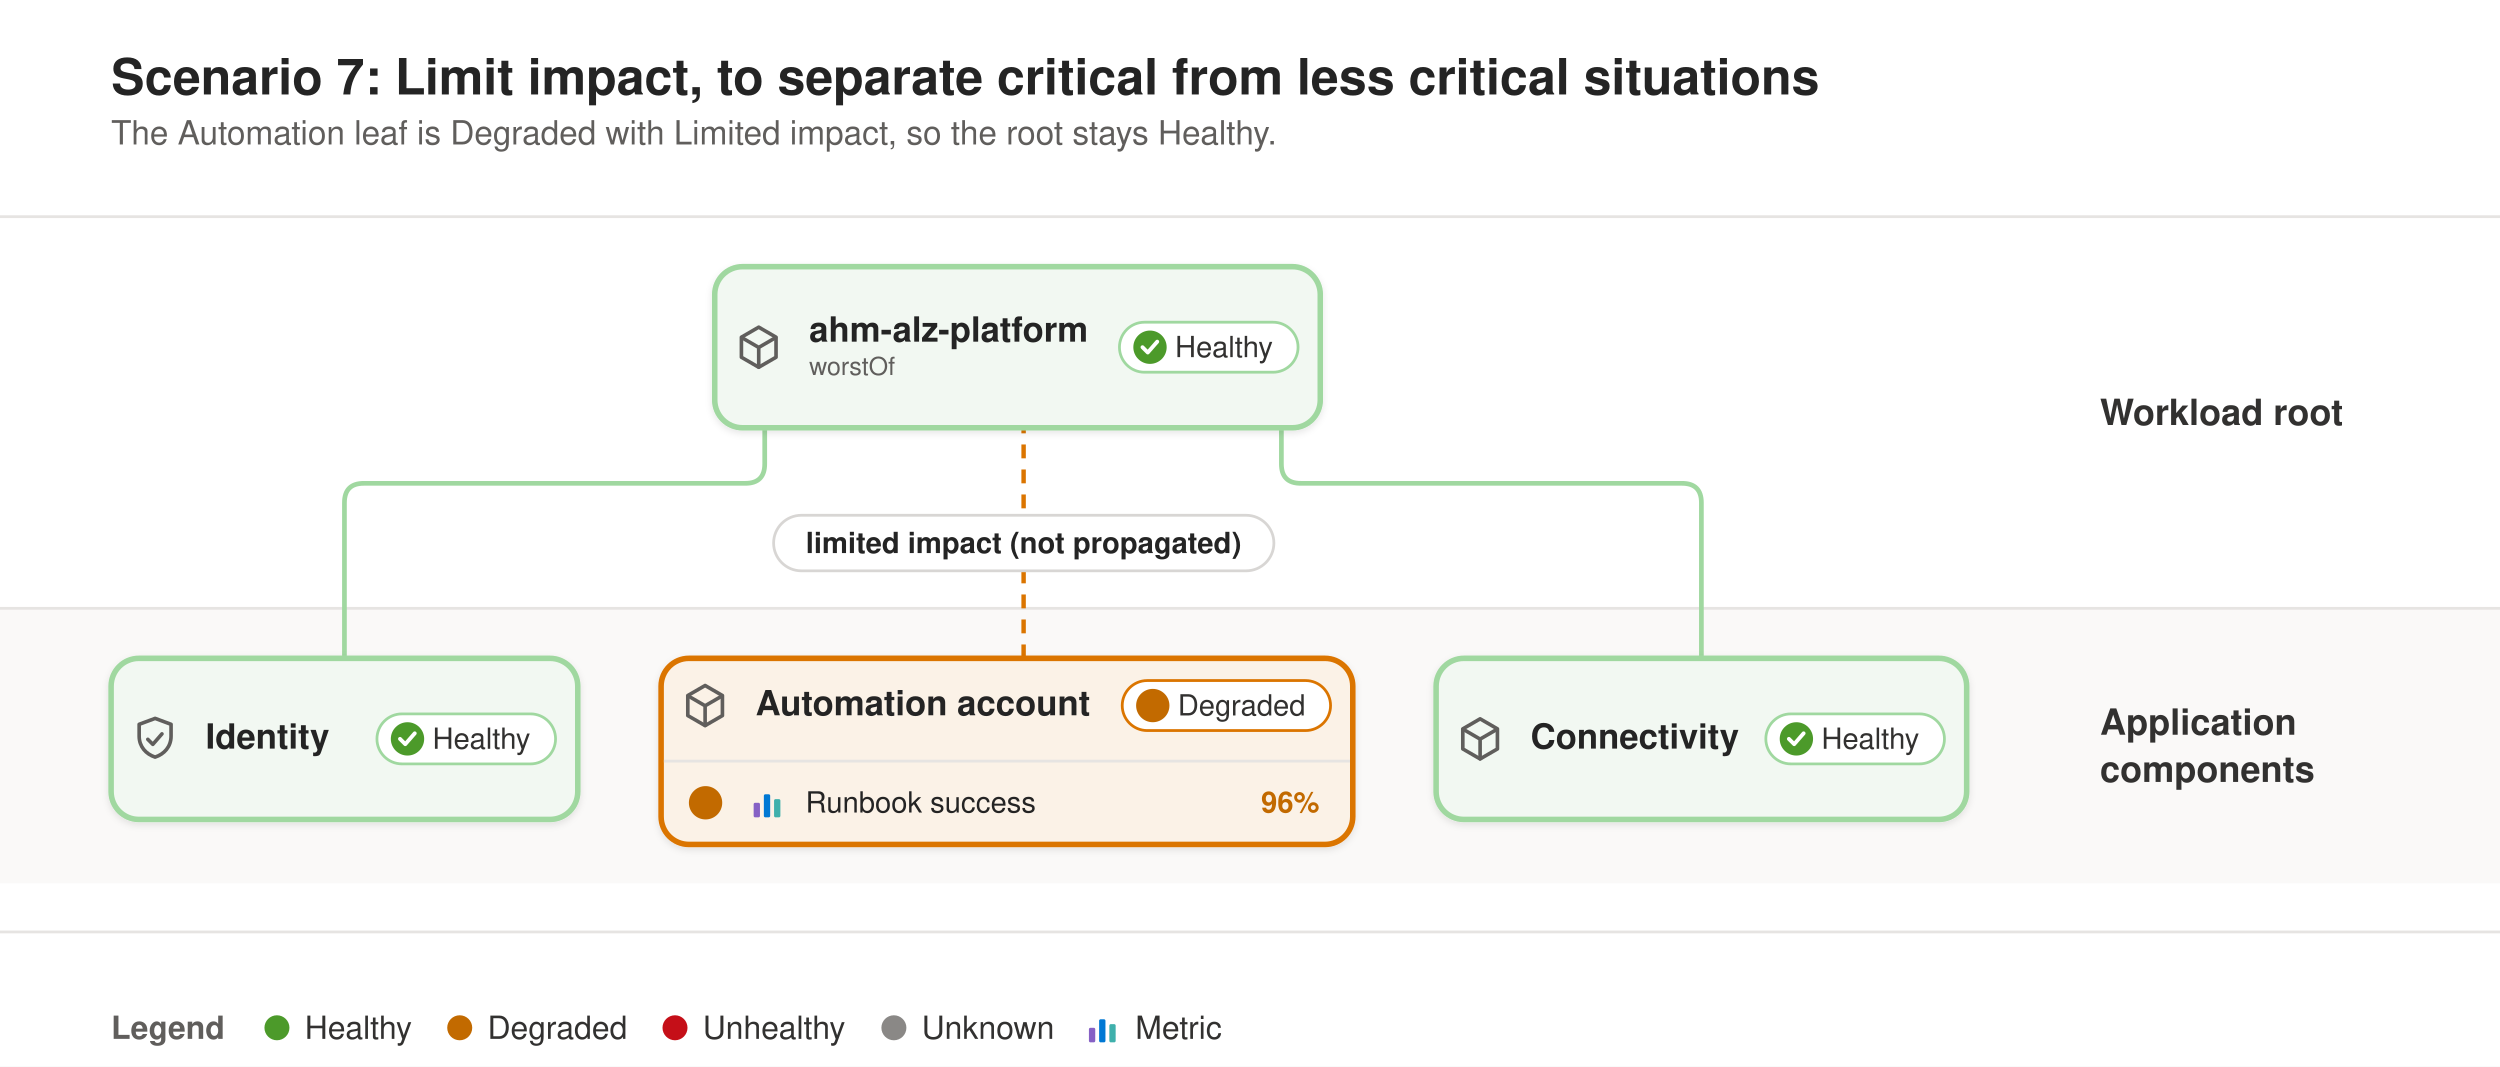
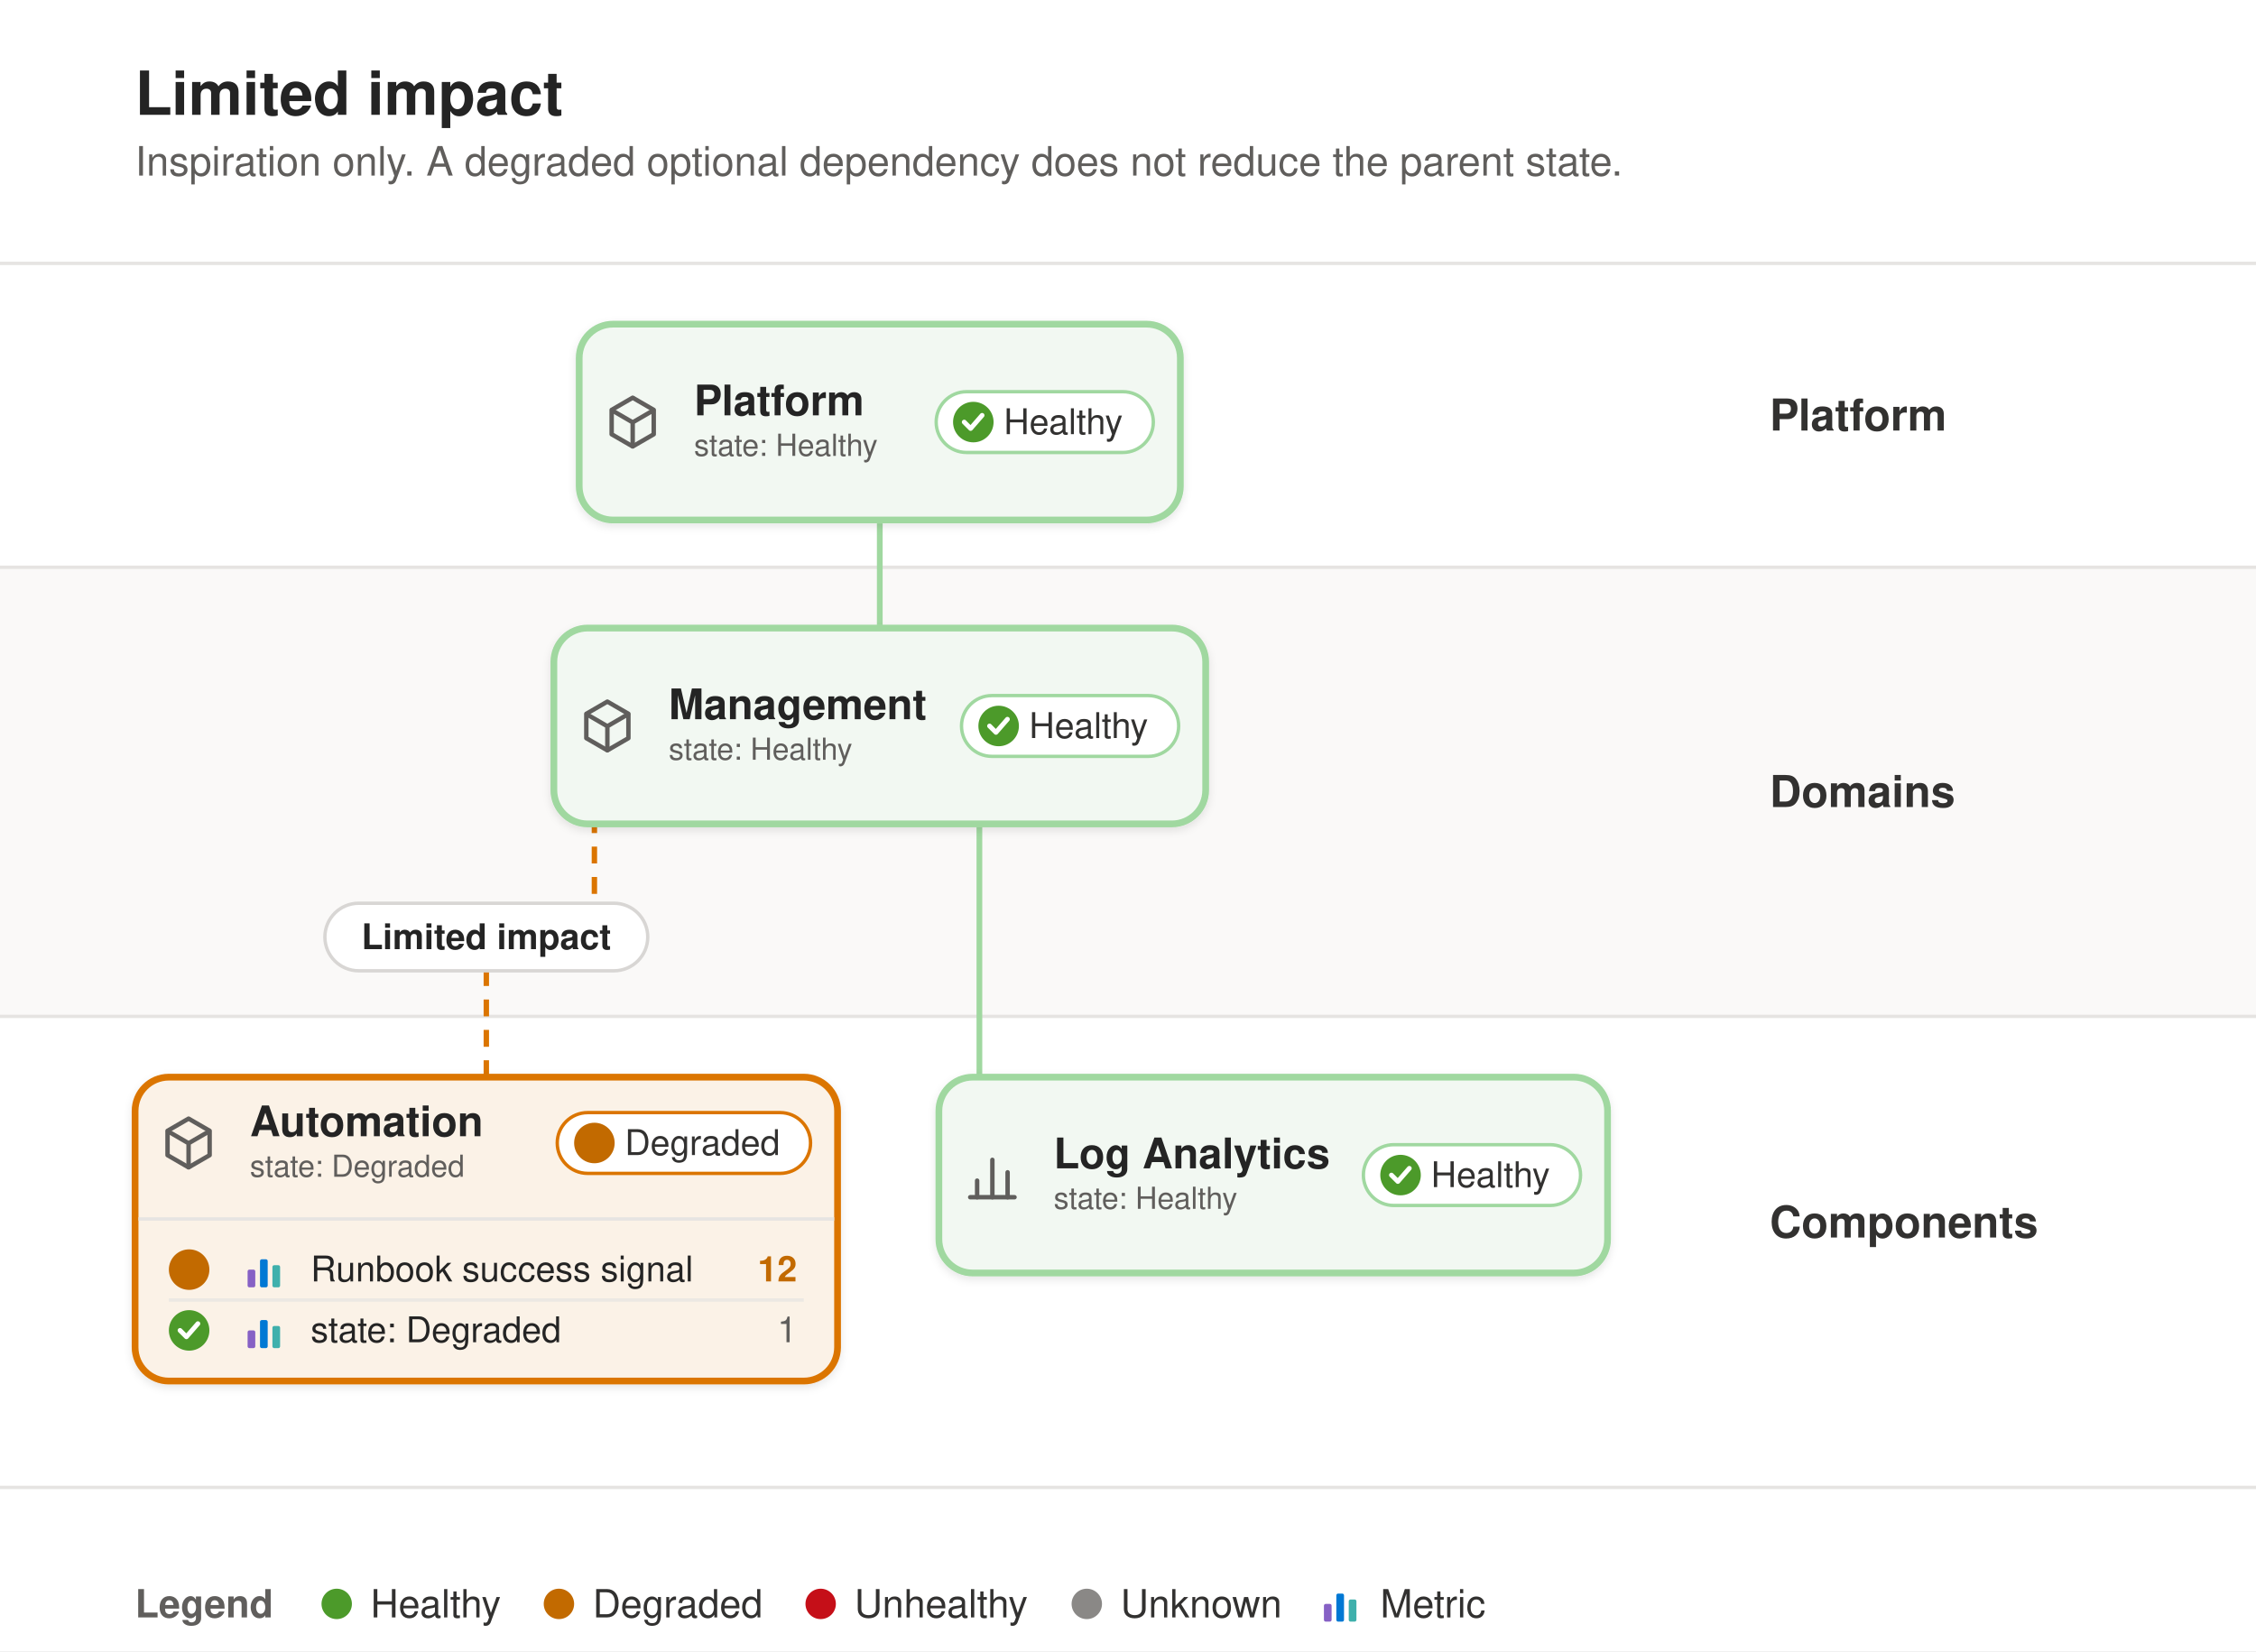
- <svg xmlns="http://www.w3.org/2000/svg" width="900" height="384" viewBox="0 0 900 384" font-family="Segoe UI, -apple-system, BlinkMacSystemFont, Helvetica, Arial, sans-serif">
+ <svg xmlns="http://www.w3.org/2000/svg" width="668" height="489" viewBox="0 0 668 489" font-family="Segoe UI, -apple-system, BlinkMacSystemFont, Helvetica, Arial, sans-serif">
  <defs>
    <filter id="cs" x="-20%" y="-20%" width="140%" height="140%">
      <feDropShadow dx="0" dy="1" stdDeviation="1.3" flood-color="#000" flood-opacity="0.1" />
    </filter>
  </defs>
-   <rect width="900" height="384" fill="#ffffff" />
-   <rect x="0" y="78.0" width="900" height="141.0" fill="#ffffff" />
-   <line x1="0" y1="78.0" x2="900" y2="78.0" stroke="#e6e4e2" />
-   <text x="756.0" y="153.0" font-size="13" font-weight="700" fill="#323130">Workload root</text>
-   <rect x="0" y="219.0" width="900" height="99.0" fill="#faf9f8" />
-   <line x1="0" y1="219.0" x2="900" y2="219.0" stroke="#e6e4e2" />
-   <text x="756.0" y="264.5" font-size="13" font-weight="700" fill="#323130">Application</text>
-   <text x="756.0" y="281.5" font-size="13" font-weight="700" fill="#323130">components</text>
-   <line x1="0" y1="335.5" x2="900" y2="335.5" stroke="#e6e4e2" />
-   <text x="40" y="34" font-size="18" font-weight="700" fill="#242424">Scenario 7: Limit impact, to separate critical from less critical situations</text>
-   <text x="40" y="52" font-size="12" fill="#605e5c">The Automation leaf is Degraded with Limited impact, so the root stays Healthy.</text>
-   <text x="40.0" y="374.0" font-size="11.5" font-weight="600" fill="#605e5c">Legend</text>
-   <circle cx="99.7" cy="370.0" r="4.5" fill="#4c9a2a" />
-   <text x="109.7" y="374.0" font-size="11.5" fill="#323130">Healthy</text>
-   <circle cx="165.5" cy="370.0" r="4.5" fill="#c26a00" />
-   <text x="175.5" y="374.0" font-size="11.5" fill="#323130">Degraded</text>
-   <circle cx="243.0" cy="370.0" r="4.5" fill="#c50f18" />
-   <text x="253.0" y="374.0" font-size="11.5" fill="#323130">Unhealthy</text>
-   <circle cx="321.8" cy="370.0" r="4.5" fill="#8a8886" />
-   <text x="331.8" y="374.0" font-size="11.5" fill="#323130">Unknown</text>
-   <g transform="translate(390.7,363.0) scale(0.875)">
+   <rect width="668" height="489" fill="#ffffff" />
+   <rect x="0" y="78.0" width="668" height="90.0" fill="#ffffff" />
+   <line x1="0" y1="78.0" x2="668" y2="78.0" stroke="#e6e4e2" />
+   <text x="524.0" y="127.5" font-size="13" font-weight="700" fill="#323130">Platform</text>
+   <rect x="0" y="168.0" width="668" height="133.0" fill="#faf9f8" />
+   <line x1="0" y1="168.0" x2="668" y2="168.0" stroke="#e6e4e2" />
+   <text x="524.0" y="239.0" font-size="13" font-weight="700" fill="#323130">Domains</text>
+   <rect x="0" y="301.0" width="668" height="122.0" fill="#ffffff" />
+   <line x1="0" y1="301.0" x2="668" y2="301.0" stroke="#e6e4e2" />
+   <text x="524.0" y="366.5" font-size="13" font-weight="700" fill="#323130">Components</text>
+   <line x1="0" y1="440.5" x2="668" y2="440.5" stroke="#e6e4e2" />
+   <text x="40" y="34" font-size="18" font-weight="700" fill="#242424">Limited impact</text>
+   <text x="40" y="52" font-size="12" fill="#605e5c">Inspiration only. A degraded optional dependency does not reduce the parent state.</text>
+   <text x="40.0" y="479.0" font-size="11.5" font-weight="600" fill="#605e5c">Legend</text>
+   <circle cx="99.7" cy="475.0" r="4.5" fill="#4c9a2a" />
+   <text x="109.7" y="479.0" font-size="11.5" fill="#323130">Healthy</text>
+   <circle cx="165.5" cy="475.0" r="4.5" fill="#c26a00" />
+   <text x="175.5" y="479.0" font-size="11.5" fill="#323130">Degraded</text>
+   <circle cx="243.0" cy="475.0" r="4.5" fill="#c50f18" />
+   <text x="253.0" y="479.0" font-size="11.5" fill="#323130">Unhealthy</text>
+   <circle cx="321.8" cy="475.0" r="4.5" fill="#8a8886" />
+   <text x="331.8" y="479.0" font-size="11.5" fill="#323130">Unknown</text>
+   <g transform="translate(390.7,468.0) scale(0.875)">
    <rect x="1.5" y="8" width="2.6" height="6" rx="0.6" fill="#8661c5" />
    <rect x="5.7" y="4.5" width="2.6" height="9.5" rx="0.6" fill="#0078D4" />
    <rect x="9.9" y="6.5" width="2.6" height="7.5" rx="0.6" fill="#3fb0ac" />
  </g>
-   <text x="408.7" y="374.0" font-size="11.5" fill="#323130">Metric</text>
+   <text x="408.7" y="479.0" font-size="11.5" fill="#323130">Metric</text>
  <g transform="translate(40.0,0)">
    <g fill="none" stroke-linecap="butt" stroke-linejoin="round">
-       <path d="M84.0 237.0 L84.0 181.0 Q84.0 174.0 91.0 174.0 L228.3 174.0 Q235.3 174.0 235.3 167.0 L235.3 154.0" stroke="#a0d8a0" stroke-width="1.7" />
-       <path d="M572.5 237.0 L572.5 181.0 Q572.5 174.0 565.5 174.0 L428.3 174.0 Q421.3 174.0 421.3 167.0 L421.3 154.0" stroke="#a0d8a0" stroke-width="1.7" />
-       <path d="M328.5 237.0 L328.5 154.0" stroke="#db7500" stroke-width="1.6" stroke-dasharray="5 4" />
+       <path d="M250.0 319.0 L250.0 244.0" stroke="#a0d8a0" stroke-width="1.7" />
+       <path d="M220.5 186.0 L220.5 154.0" stroke="#a0d8a0" stroke-width="1.7" />
+       <path d="M104.0 319.0 L104.0 284.5 Q104.0 277.5 111.0 277.5 L129.0 277.5 Q136.0 277.5 136.0 270.5 L136.0 244.0" stroke="#db7500" stroke-width="1.6" stroke-dasharray="5 4" />
    </g>
    <g stroke="none">
-       <rect x="238.5" y="185.5" width="180.1" height="20" rx="10" fill="#ffffff" stroke="#d8d6d4" stroke-width="1" />
-       <text x="328.5" y="199.1" font-size="10.5" font-weight="600" fill="#242424" text-anchor="middle">limited impact (not propagated)</text>
+       <rect x="56.2" y="267.5" width="95.6" height="20" rx="10" fill="#ffffff" stroke="#d8d6d4" stroke-width="1" />
+       <text x="104.0" y="281.1" font-size="10.5" font-weight="600" fill="#242424" text-anchor="middle">Limited impact</text>
    </g>
    <g filter="url(#cs)">
-       <rect x="0.0" y="237.0" width="168" height="58" rx="10" fill="#f2f8f2" stroke="#a0d8a0" stroke-width="2" />
+       <rect x="0.0" y="319.0" width="208" height="90" rx="10" fill="#fbf2e7" stroke="#db7500" stroke-width="2" />
    </g>
-     <g transform="translate(6.0,256.16) scale(0.82)">
-       <path d="M12 3l7 2.6v5.2c0 4.6-3 7.9-7 9.2-4-1.3-7-4.6-7-9.2V5.6z" fill="none" stroke="#605e5c" stroke-width="1.6" stroke-linecap="round" stroke-linejoin="round" />
-       <path d="M8.8 12.2l2.2 2.2 4-4.6" fill="none" stroke="#605e5c" stroke-width="1.6" stroke-linecap="round" stroke-linejoin="round" />
-     </g>
-     <text x="34.0" y="269.5" font-size="12.5" font-weight="600" fill="#242424">Identity</text>
-     <rect x="95.7" y="257.00" width="64.3" height="18" rx="9" fill="#ffffff" stroke="#a0d8a0" stroke-width="1" />
-     <circle cx="106.7" cy="266.0" r="6" fill="#4c9a2a" />
-     <path d="M104.0 266.0 l1.9 1.9 l3.4 -3.9" fill="none" stroke="#ffffff" stroke-width="1.4" stroke-linecap="round" stroke-linejoin="round" />
-     <text x="115.7" y="269.57" font-size="10.5" fill="#323130">Healthy</text>
-     <g filter="url(#cs)">
-       <rect x="217.3" y="96.0" width="218" height="58" rx="10" fill="#f2f8f2" stroke="#a0d8a0" stroke-width="2" />
-     </g>
-     <g transform="translate(223.3,115.16) scale(0.82)">
+     <g transform="translate(6.0,328.66) scale(0.82)">
      <path d="M12 3.2l7.6 4.4v8.8L12 20.8l-7.6-4.4V7.6z" fill="none" stroke="#605e5c" stroke-width="1.6" stroke-linecap="round" stroke-linejoin="round" />
      <path d="M4.6 7.8l7.4 4.3 7.4-4.3M12 12.1v8.6" fill="none" stroke="#605e5c" stroke-width="1.6" stroke-linecap="round" stroke-linejoin="round" />
    </g>
-     <text x="251.3" y="123.0" font-size="12.5" font-weight="600" fill="#242424">ahm-alz-platform</text>
-     <text x="251.3" y="135.0" font-size="9" fill="#605e5c">worstOf</text>
-     <rect x="363.0" y="116.00" width="64.3" height="18" rx="9" fill="#ffffff" stroke="#a0d8a0" stroke-width="1" />
-     <circle cx="374.0" cy="125.0" r="6" fill="#4c9a2a" />
-     <path d="M371.3 125.0 l1.9 1.9 l3.4 -3.9" fill="none" stroke="#ffffff" stroke-width="1.4" stroke-linecap="round" stroke-linejoin="round" />
-     <text x="383.0" y="128.57" font-size="10.5" fill="#323130">Healthy</text>
-     <g filter="url(#cs)">
-       <rect x="198.0" y="237.0" width="249" height="67" rx="10" fill="#fbf2e7" stroke="#db7500" stroke-width="2" />
-     </g>
-     <g transform="translate(204.0,244.16) scale(0.82)">
-       <path d="M12 3.2l7.6 4.4v8.8L12 20.8l-7.6-4.4V7.6z" fill="none" stroke="#605e5c" stroke-width="1.6" stroke-linecap="round" stroke-linejoin="round" />
-       <path d="M4.6 7.8l7.4 4.3 7.4-4.3M12 12.1v8.6" fill="none" stroke="#605e5c" stroke-width="1.6" stroke-linecap="round" stroke-linejoin="round" />
-     </g>
-     <text x="232.0" y="257.5" font-size="12.5" font-weight="600" fill="#242424">Automation account</text>
-     <rect x="364.0" y="245.00" width="75.0" height="18" rx="9" fill="#ffffff" stroke="#db7500" stroke-width="1" />
-     <circle cx="375.0" cy="254.0" r="6" fill="#c26a00" />
-     <text x="384.0" y="257.57" font-size="10.5" fill="#323130">Degraded</text>
-     <line x1="199.0" y1="274.0" x2="446.0" y2="274.0" stroke="#e6e4e2" />
-     <circle cx="214.0" cy="289.0" r="6" fill="#c26a00" />
-     <g transform="translate(230.0,282.0) scale(0.875)">
+     <text x="34.0" y="336.5" font-size="12.5" font-weight="600" fill="#242424">Automation</text>
+     <text x="34.0" y="348.5" font-size="9" fill="#605e5c">state: Degraded</text>
+     <rect x="125.0" y="329.50" width="75.0" height="18" rx="9" fill="#ffffff" stroke="#db7500" stroke-width="1" />
+     <circle cx="136.0" cy="338.5" r="6" fill="#c26a00" />
+     <text x="145.0" y="342.07" font-size="10.5" fill="#323130">Degraded</text>
+     <line x1="1.0" y1="361.0" x2="207.0" y2="361.0" stroke="#e6e4e2" />
+     <circle cx="16.0" cy="376.0" r="6" fill="#c26a00" />
+     <g transform="translate(32.0,369.0) scale(0.875)">
      <rect x="1.5" y="8" width="2.6" height="6" rx="0.6" fill="#8661c5" />
      <rect x="5.7" y="4.5" width="2.6" height="9.5" rx="0.6" fill="#0078D4" />
      <rect x="9.9" y="6.5" width="2.6" height="7.5" rx="0.6" fill="#3fb0ac" />
    </g>
-     <text x="250.0" y="292.5" font-size="10.5" fill="#242424">Runbook success</text>
-     <text x="435.0" y="292.5" font-size="10.5" font-weight="600" fill="#c26a00" text-anchor="end">96%</text>
+     <text x="52.0" y="379.5" font-size="10.5" fill="#242424">Runbook success signal</text>
+     <text x="196.0" y="379.5" font-size="10.5" font-weight="600" fill="#c26a00" text-anchor="end">12</text>
+     <line x1="10.0" y1="385.0" x2="198.0" y2="385.0" stroke="#e6e4e2" stroke-opacity="0.7" />
+     <circle cx="16.0" cy="394.0" r="6" fill="#4c9a2a" />
+     <path d="M13.3 394.0 l1.9 1.9 l3.4 -3.9" fill="none" stroke="#ffffff" stroke-width="1.4" stroke-linecap="round" stroke-linejoin="round" />
+     <g transform="translate(32.0,387.0) scale(0.875)">
+       <rect x="1.5" y="8" width="2.6" height="6" rx="0.6" fill="#8661c5" />
+       <rect x="5.7" y="4.5" width="2.6" height="9.5" rx="0.6" fill="#0078D4" />
+       <rect x="9.9" y="6.5" width="2.6" height="7.5" rx="0.6" fill="#3fb0ac" />
+     </g>
+     <text x="52.0" y="397.5" font-size="10.5" fill="#242424">state: Degraded</text>
+     <text x="196.0" y="397.5" font-size="10.5" font-weight="400" fill="#605e5c" text-anchor="end">1</text>
    <g filter="url(#cs)">
-       <rect x="477.0" y="237.0" width="191" height="58" rx="10" fill="#f2f8f2" stroke="#a0d8a0" stroke-width="2" />
+       <rect x="124.0" y="186.0" width="193" height="58" rx="10" fill="#f2f8f2" stroke="#a0d8a0" stroke-width="2" />
    </g>
-     <g transform="translate(483.0,256.16) scale(0.82)">
+     <g transform="translate(130.0,205.16) scale(0.82)">
      <path d="M12 3.2l7.6 4.4v8.8L12 20.8l-7.6-4.4V7.6z" fill="none" stroke="#605e5c" stroke-width="1.6" stroke-linecap="round" stroke-linejoin="round" />
      <path d="M4.6 7.8l7.4 4.3 7.4-4.3M12 12.1v8.6" fill="none" stroke="#605e5c" stroke-width="1.6" stroke-linecap="round" stroke-linejoin="round" />
    </g>
-     <text x="511.0" y="269.5" font-size="12.5" font-weight="600" fill="#242424">Connectivity</text>
-     <rect x="595.7" y="257.00" width="64.3" height="18" rx="9" fill="#ffffff" stroke="#a0d8a0" stroke-width="1" />
-     <circle cx="606.7" cy="266.0" r="6" fill="#4c9a2a" />
-     <path d="M604.0 266.0 l1.9 1.9 l3.4 -3.9" fill="none" stroke="#ffffff" stroke-width="1.4" stroke-linecap="round" stroke-linejoin="round" />
-     <text x="615.7" y="269.57" font-size="10.5" fill="#323130">Healthy</text>
+     <text x="158.0" y="213.0" font-size="12.5" font-weight="600" fill="#242424">Management</text>
+     <text x="158.0" y="225.0" font-size="9" fill="#605e5c">state: Healthy</text>
+     <rect x="244.7" y="206.00" width="64.3" height="18" rx="9" fill="#ffffff" stroke="#a0d8a0" stroke-width="1" />
+     <circle cx="255.7" cy="215.0" r="6" fill="#4c9a2a" />
+     <path d="M253.0 215.0 l1.9 1.9 l3.4 -3.9" fill="none" stroke="#ffffff" stroke-width="1.4" stroke-linecap="round" stroke-linejoin="round" />
+     <text x="264.7" y="218.57" font-size="10.5" fill="#323130">Healthy</text>
+     <g filter="url(#cs)">
+       <rect x="238.0" y="319.0" width="198" height="58" rx="10" fill="#f2f8f2" stroke="#a0d8a0" stroke-width="2" />
+     </g>
+     <g transform="translate(244.0,338.16) scale(0.82)">
+       <path d="M4 20h16" fill="none" stroke="#605e5c" stroke-width="1.6" stroke-linecap="round" stroke-linejoin="round" />
+       <path d="M6.5 20v-6M12 20V6.5M17.5 20v-9" fill="none" stroke="#605e5c" stroke-width="1.6" stroke-linecap="round" stroke-linejoin="round" />
+     </g>
+     <text x="272.0" y="346.0" font-size="12.5" font-weight="600" fill="#242424">Log Analytics</text>
+     <text x="272.0" y="358.0" font-size="9" fill="#605e5c">state: Healthy</text>
+     <rect x="363.7" y="339.00" width="64.3" height="18" rx="9" fill="#ffffff" stroke="#a0d8a0" stroke-width="1" />
+     <circle cx="374.7" cy="348.0" r="6" fill="#4c9a2a" />
+     <path d="M372.0 348.0 l1.9 1.9 l3.4 -3.9" fill="none" stroke="#ffffff" stroke-width="1.4" stroke-linecap="round" stroke-linejoin="round" />
+     <text x="383.7" y="351.57" font-size="10.5" fill="#323130">Healthy</text>
+     <g filter="url(#cs)">
+       <rect x="131.5" y="96.0" width="178" height="58" rx="10" fill="#f2f8f2" stroke="#a0d8a0" stroke-width="2" />
+     </g>
+     <g transform="translate(137.5,115.16) scale(0.82)">
+       <path d="M12 3.2l7.6 4.4v8.8L12 20.8l-7.6-4.4V7.6z" fill="none" stroke="#605e5c" stroke-width="1.6" stroke-linecap="round" stroke-linejoin="round" />
+       <path d="M4.6 7.8l7.4 4.3 7.4-4.3M12 12.1v8.6" fill="none" stroke="#605e5c" stroke-width="1.6" stroke-linecap="round" stroke-linejoin="round" />
+     </g>
+     <text x="165.5" y="123.0" font-size="12.5" font-weight="600" fill="#242424">Platform</text>
+     <text x="165.5" y="135.0" font-size="9" fill="#605e5c">state: Healthy</text>
+     <rect x="237.2" y="116.00" width="64.3" height="18" rx="9" fill="#ffffff" stroke="#a0d8a0" stroke-width="1" />
+     <circle cx="248.2" cy="125.0" r="6" fill="#4c9a2a" />
+     <path d="M245.5 125.0 l1.9 1.9 l3.4 -3.9" fill="none" stroke="#ffffff" stroke-width="1.4" stroke-linecap="round" stroke-linejoin="round" />
+     <text x="257.2" y="128.57" font-size="10.5" fill="#323130">Healthy</text>
  </g>
</svg>
